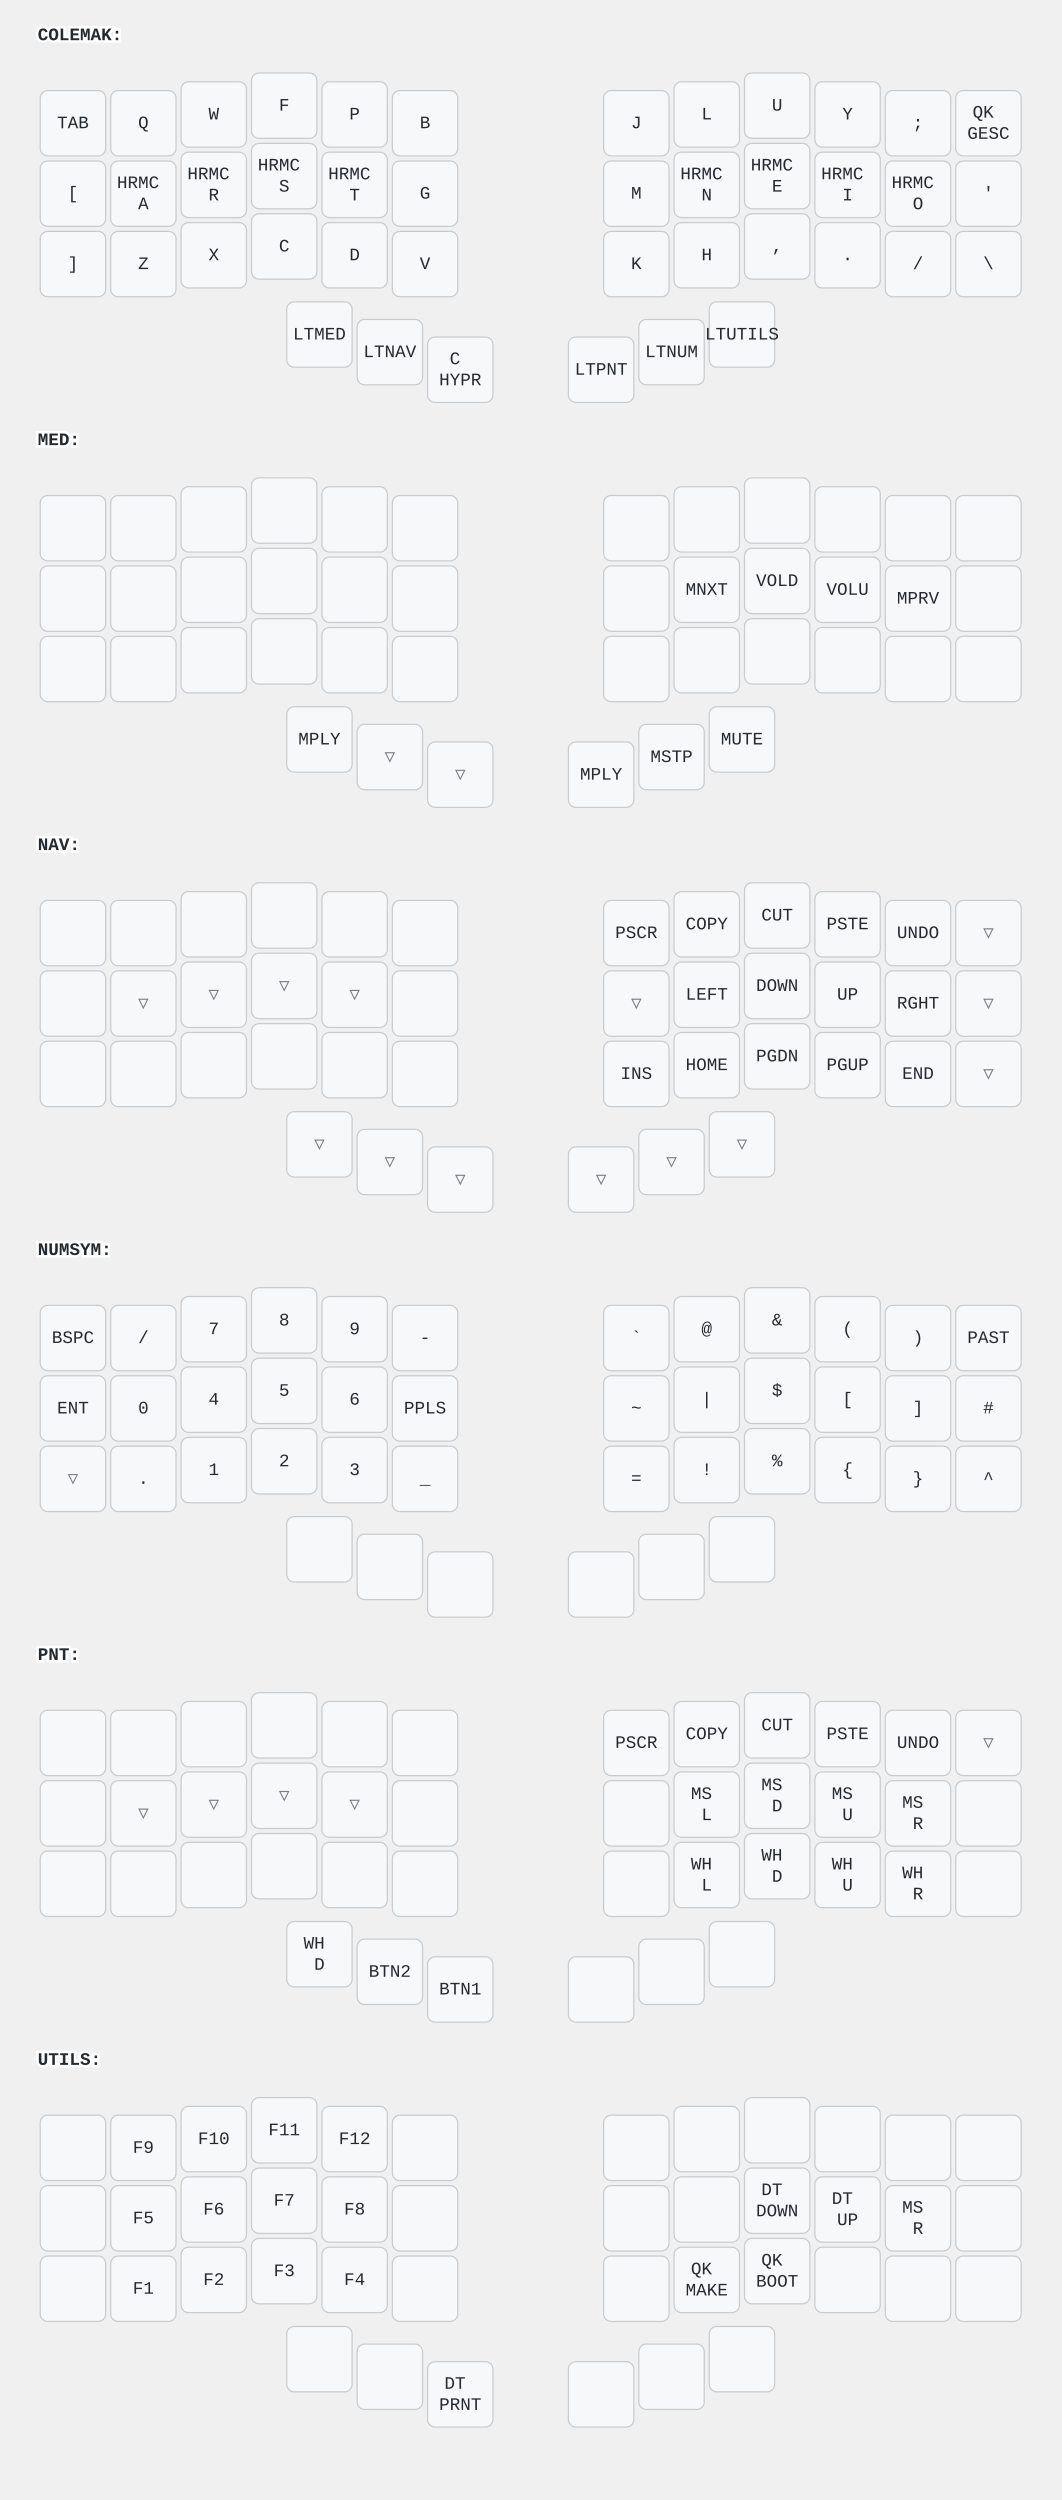
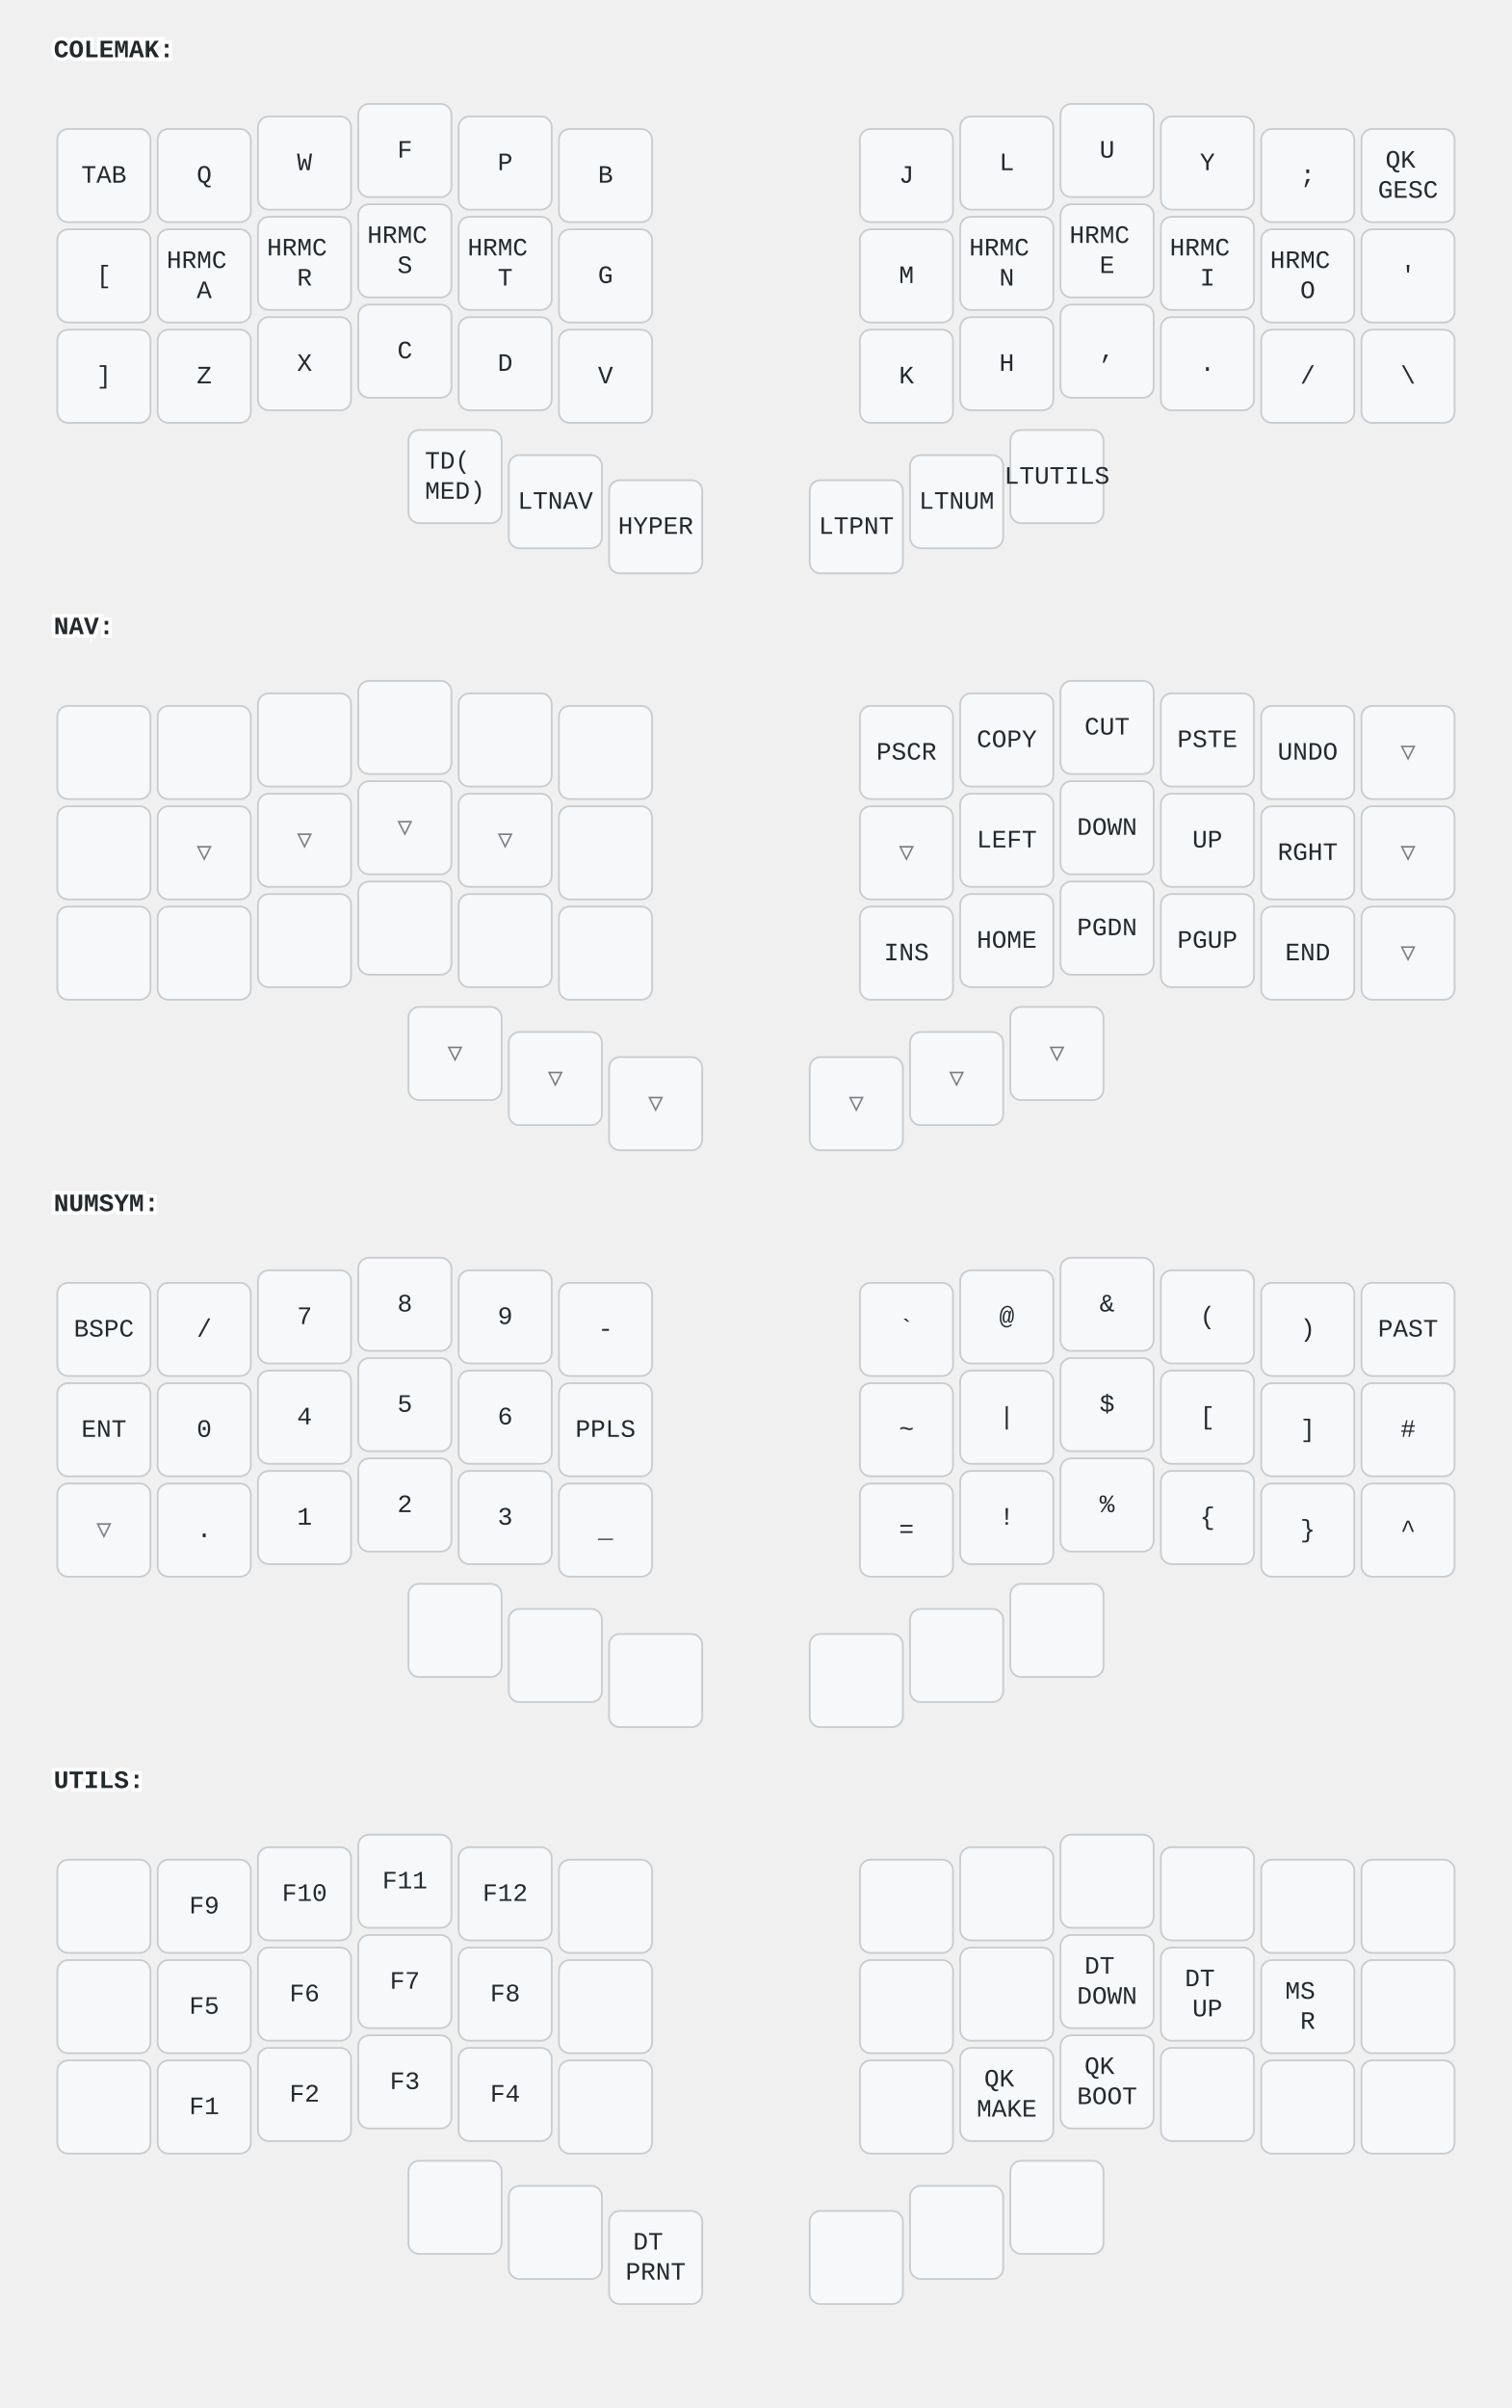
- <svg xmlns="http://www.w3.org/2000/svg" width="844" height="1988" viewBox="0 0 844 1988" class="keymap">
+ <svg xmlns="http://www.w3.org/2000/svg" width="844" height="1344" viewBox="0 0 844 1344" class="keymap">
  <style>/* inherit to force styles through use tags */
svg path {
    fill: inherit;
}

/* font and background color specifications */
svg.keymap {
    font-family: SFMono-Regular,Consolas,Liberation Mono,Menlo,monospace;
    font-size: 14px;
    font-kerning: normal;
    text-rendering: optimizeLegibility;
    fill: #24292e;
}

/* default key styling */
rect.key {
    fill: #f6f8fa;
}

rect.key, rect.combo {
    stroke: #c9cccf;
    stroke-width: 1;
}

/* default key side styling, only used is draw_key_sides is set */
rect.side {
    filter: brightness(90%);
}

/* color accent for combo boxes */
rect.combo, rect.combo-separate {
    fill: #cdf;
}

/* color accent for held keys */
rect.held, rect.combo.held {
    fill: #fdd;
}

/* color accent for ghost (optional) keys */
rect.ghost, rect.combo.ghost {
    stroke-dasharray: 4, 4;
    stroke-width: 2;
}

text {
    text-anchor: middle;
    dominant-baseline: middle;
}

/* styling for layer labels */
text.label {
    font-weight: bold;
    text-anchor: start;
    stroke: white;
    stroke-width: 4;
    paint-order: stroke;
}

/* styling for optional footer */
text.footer {
    text-anchor: end;
    dominant-baseline: auto;
    stroke: white;
    stroke-width: 4;
    paint-order: stroke;
}

/* styling for combo tap, and key hold/shifted label text */
text.combo, text.hold, text.shifted {
    font-size: 11px;
}

text.hold {
    text-anchor: middle;
    dominant-baseline: auto;
}

text.shifted {
    text-anchor: middle;
    dominant-baseline: hanging;
}

text.layer-activator {
    text-decoration: underline;
}

/* styling for hold/shifted label text in combo box */
text.combo.hold, text.combo.shifted {
    font-size: 8px;
}

/* lighter symbol for transparent keys */
text.trans {
    fill: #7b7e81;
}

/* styling for combo dendrons */
path.combo {
    stroke-width: 1;
    stroke: gray;
    fill: none;
}

/* Start Tabler Icons Cleanup */
/* cannot use height/width with glyphs */
.icon-tabler &gt; path {
    fill: inherit;
    stroke: inherit;
    stroke-width: 2;
}
/* hide tabler's default box */
.icon-tabler &gt; path[stroke="none"][fill="none"] {
    visibility: hidden;
}
/* End Tabler Icons Cleanup */
</style>
  <g transform="translate(30, 0)" class="layer-COLEMAK">
    <text x="0" y="28" class="label" id="COLEMAK">COLEMAK:</text>
    <g transform="translate(0, 56)">
      <g transform="translate(28, 42)" class="key keypos-0">
        <rect rx="6" ry="6" x="-26" y="-26" width="52" height="52" class="key" />
        <text x="0" y="0" class="key tap">TAB</text>
      </g>
      <g transform="translate(84, 42)" class="key keypos-1">
        <rect rx="6" ry="6" x="-26" y="-26" width="52" height="52" class="key" />
        <text x="0" y="0" class="key tap">Q</text>
      </g>
      <g transform="translate(140, 35)" class="key keypos-2">
        <rect rx="6" ry="6" x="-26" y="-26" width="52" height="52" class="key" />
        <text x="0" y="0" class="key tap">W</text>
      </g>
      <g transform="translate(196, 28)" class="key keypos-3">
        <rect rx="6" ry="6" x="-26" y="-26" width="52" height="52" class="key" />
        <text x="0" y="0" class="key tap">F</text>
      </g>
      <g transform="translate(252, 35)" class="key keypos-4">
        <rect rx="6" ry="6" x="-26" y="-26" width="52" height="52" class="key" />
        <text x="0" y="0" class="key tap">P</text>
      </g>
      <g transform="translate(308, 42)" class="key keypos-5">
        <rect rx="6" ry="6" x="-26" y="-26" width="52" height="52" class="key" />
        <text x="0" y="0" class="key tap">B</text>
      </g>
      <g transform="translate(476, 42)" class="key keypos-6">
        <rect rx="6" ry="6" x="-26" y="-26" width="52" height="52" class="key" />
        <text x="0" y="0" class="key tap">J</text>
      </g>
      <g transform="translate(532, 35)" class="key keypos-7">
        <rect rx="6" ry="6" x="-26" y="-26" width="52" height="52" class="key" />
        <text x="0" y="0" class="key tap">L</text>
      </g>
      <g transform="translate(588, 28)" class="key keypos-8">
        <rect rx="6" ry="6" x="-26" y="-26" width="52" height="52" class="key" />
        <text x="0" y="0" class="key tap">U</text>
      </g>
      <g transform="translate(644, 35)" class="key keypos-9">
        <rect rx="6" ry="6" x="-26" y="-26" width="52" height="52" class="key" />
        <text x="0" y="0" class="key tap">Y</text>
      </g>
      <g transform="translate(700, 42)" class="key keypos-10">
        <rect rx="6" ry="6" x="-26" y="-26" width="52" height="52" class="key" />
        <text x="0" y="0" class="key tap">;</text>
      </g>
      <g transform="translate(756, 42)" class="key keypos-11">
        <rect rx="6" ry="6" x="-26" y="-26" width="52" height="52" class="key" />
        <text x="0" y="0" class="key tap">
          <tspan x="0" dy="-0.6em">QK</tspan>
          <tspan x="0" dy="1.2em">GESC</tspan>
        </text>
      </g>
      <g transform="translate(28, 98)" class="key keypos-12">
        <rect rx="6" ry="6" x="-26" y="-26" width="52" height="52" class="key" />
        <text x="0" y="0" class="key tap">[</text>
      </g>
      <g transform="translate(84, 98)" class="key keypos-13">
        <rect rx="6" ry="6" x="-26" y="-26" width="52" height="52" class="key" />
        <text x="0" y="0" class="key tap">
          <tspan x="0" dy="-0.6em">HRMC</tspan>
          <tspan x="0" dy="1.2em">A</tspan>
        </text>
      </g>
      <g transform="translate(140, 91)" class="key keypos-14">
        <rect rx="6" ry="6" x="-26" y="-26" width="52" height="52" class="key" />
        <text x="0" y="0" class="key tap">
          <tspan x="0" dy="-0.6em">HRMC</tspan>
          <tspan x="0" dy="1.2em">R</tspan>
        </text>
      </g>
      <g transform="translate(196, 84)" class="key keypos-15">
        <rect rx="6" ry="6" x="-26" y="-26" width="52" height="52" class="key" />
        <text x="0" y="0" class="key tap">
          <tspan x="0" dy="-0.6em">HRMC</tspan>
          <tspan x="0" dy="1.2em">S</tspan>
        </text>
      </g>
      <g transform="translate(252, 91)" class="key keypos-16">
        <rect rx="6" ry="6" x="-26" y="-26" width="52" height="52" class="key" />
        <text x="0" y="0" class="key tap">
          <tspan x="0" dy="-0.6em">HRMC</tspan>
          <tspan x="0" dy="1.2em">T</tspan>
        </text>
      </g>
      <g transform="translate(308, 98)" class="key keypos-17">
        <rect rx="6" ry="6" x="-26" y="-26" width="52" height="52" class="key" />
        <text x="0" y="0" class="key tap">G</text>
      </g>
      <g transform="translate(476, 98)" class="key keypos-18">
        <rect rx="6" ry="6" x="-26" y="-26" width="52" height="52" class="key" />
        <text x="0" y="0" class="key tap">M</text>
      </g>
      <g transform="translate(532, 91)" class="key keypos-19">
        <rect rx="6" ry="6" x="-26" y="-26" width="52" height="52" class="key" />
        <text x="0" y="0" class="key tap">
          <tspan x="0" dy="-0.6em">HRMC</tspan>
          <tspan x="0" dy="1.2em">N</tspan>
        </text>
      </g>
      <g transform="translate(588, 84)" class="key keypos-20">
        <rect rx="6" ry="6" x="-26" y="-26" width="52" height="52" class="key" />
        <text x="0" y="0" class="key tap">
          <tspan x="0" dy="-0.6em">HRMC</tspan>
          <tspan x="0" dy="1.2em">E</tspan>
        </text>
      </g>
      <g transform="translate(644, 91)" class="key keypos-21">
        <rect rx="6" ry="6" x="-26" y="-26" width="52" height="52" class="key" />
        <text x="0" y="0" class="key tap">
          <tspan x="0" dy="-0.6em">HRMC</tspan>
          <tspan x="0" dy="1.2em">I</tspan>
        </text>
      </g>
      <g transform="translate(700, 98)" class="key keypos-22">
        <rect rx="6" ry="6" x="-26" y="-26" width="52" height="52" class="key" />
        <text x="0" y="0" class="key tap">
          <tspan x="0" dy="-0.6em">HRMC</tspan>
          <tspan x="0" dy="1.2em">O</tspan>
        </text>
      </g>
      <g transform="translate(756, 98)" class="key keypos-23">
        <rect rx="6" ry="6" x="-26" y="-26" width="52" height="52" class="key" />
        <text x="0" y="0" class="key tap">'</text>
      </g>
      <g transform="translate(28, 154)" class="key keypos-24">
        <rect rx="6" ry="6" x="-26" y="-26" width="52" height="52" class="key" />
        <text x="0" y="0" class="key tap">]</text>
      </g>
      <g transform="translate(84, 154)" class="key keypos-25">
        <rect rx="6" ry="6" x="-26" y="-26" width="52" height="52" class="key" />
        <text x="0" y="0" class="key tap">Z</text>
      </g>
      <g transform="translate(140, 147)" class="key keypos-26">
        <rect rx="6" ry="6" x="-26" y="-26" width="52" height="52" class="key" />
        <text x="0" y="0" class="key tap">X</text>
      </g>
      <g transform="translate(196, 140)" class="key keypos-27">
        <rect rx="6" ry="6" x="-26" y="-26" width="52" height="52" class="key" />
        <text x="0" y="0" class="key tap">C</text>
      </g>
      <g transform="translate(252, 147)" class="key keypos-28">
        <rect rx="6" ry="6" x="-26" y="-26" width="52" height="52" class="key" />
        <text x="0" y="0" class="key tap">D</text>
      </g>
      <g transform="translate(308, 154)" class="key keypos-29">
        <rect rx="6" ry="6" x="-26" y="-26" width="52" height="52" class="key" />
        <text x="0" y="0" class="key tap">V</text>
      </g>
      <g transform="translate(476, 154)" class="key keypos-30">
        <rect rx="6" ry="6" x="-26" y="-26" width="52" height="52" class="key" />
        <text x="0" y="0" class="key tap">K</text>
      </g>
      <g transform="translate(532, 147)" class="key keypos-31">
        <rect rx="6" ry="6" x="-26" y="-26" width="52" height="52" class="key" />
        <text x="0" y="0" class="key tap">H</text>
      </g>
      <g transform="translate(588, 140)" class="key keypos-32">
        <rect rx="6" ry="6" x="-26" y="-26" width="52" height="52" class="key" />
        <text x="0" y="0" class="key tap">,</text>
      </g>
      <g transform="translate(644, 147)" class="key keypos-33">
        <rect rx="6" ry="6" x="-26" y="-26" width="52" height="52" class="key" />
        <text x="0" y="0" class="key tap">.</text>
      </g>
      <g transform="translate(700, 154)" class="key keypos-34">
        <rect rx="6" ry="6" x="-26" y="-26" width="52" height="52" class="key" />
        <text x="0" y="0" class="key tap">/</text>
      </g>
      <g transform="translate(756, 154)" class="key keypos-35">
        <rect rx="6" ry="6" x="-26" y="-26" width="52" height="52" class="key" />
        <text x="0" y="0" class="key tap">\</text>
      </g>
      <g transform="translate(224, 210)" class="key keypos-36">
        <rect rx="6" ry="6" x="-26" y="-26" width="52" height="52" class="key" />
-         <text x="0" y="0" class="key tap">LTMED</text>
+         <text x="0" y="0" class="key tap">
+           <tspan x="0" dy="-0.6em">TD(</tspan>
+           <tspan x="0" dy="1.2em">MED)</tspan>
+         </text>
      </g>
      <g transform="translate(280, 224)" class="key keypos-37">
        <rect rx="6" ry="6" x="-26" y="-26" width="52" height="52" class="key" />
        <text x="0" y="0" class="key tap">LTNAV</text>
      </g>
      <g transform="translate(336, 238)" class="key keypos-38">
        <rect rx="6" ry="6" x="-26" y="-26" width="52" height="52" class="key" />
-         <text x="0" y="0" class="key tap">
-           <tspan x="0" dy="-0.6em">C</tspan>
-           <tspan x="0" dy="1.2em">HYPR</tspan>
-         </text>
+         <text x="0" y="0" class="key tap">HYPER</text>
      </g>
      <g transform="translate(448, 238)" class="key keypos-39">
        <rect rx="6" ry="6" x="-26" y="-26" width="52" height="52" class="key" />
        <text x="0" y="0" class="key tap">LTPNT</text>
      </g>
      <g transform="translate(504, 224)" class="key keypos-40">
        <rect rx="6" ry="6" x="-26" y="-26" width="52" height="52" class="key" />
        <text x="0" y="0" class="key tap">LTNUM</text>
      </g>
      <g transform="translate(560, 210)" class="key keypos-41">
        <rect rx="6" ry="6" x="-26" y="-26" width="52" height="52" class="key" />
        <text x="0" y="0" class="key tap">LTUTILS</text>
      </g>
    </g>
  </g>
-   <g transform="translate(30, 322)" class="layer-MED">
-     <text x="0" y="28" class="label" id="MED">MED:</text>
-     <g transform="translate(0, 56)">
-       <g transform="translate(28, 42)" class="key keypos-0">
-         <rect rx="6" ry="6" x="-26" y="-26" width="52" height="52" class="key" />
-       </g>
-       <g transform="translate(84, 42)" class="key keypos-1">
-         <rect rx="6" ry="6" x="-26" y="-26" width="52" height="52" class="key" />
-       </g>
-       <g transform="translate(140, 35)" class="key keypos-2">
-         <rect rx="6" ry="6" x="-26" y="-26" width="52" height="52" class="key" />
-       </g>
-       <g transform="translate(196, 28)" class="key keypos-3">
-         <rect rx="6" ry="6" x="-26" y="-26" width="52" height="52" class="key" />
-       </g>
-       <g transform="translate(252, 35)" class="key keypos-4">
-         <rect rx="6" ry="6" x="-26" y="-26" width="52" height="52" class="key" />
-       </g>
-       <g transform="translate(308, 42)" class="key keypos-5">
-         <rect rx="6" ry="6" x="-26" y="-26" width="52" height="52" class="key" />
-       </g>
-       <g transform="translate(476, 42)" class="key keypos-6">
-         <rect rx="6" ry="6" x="-26" y="-26" width="52" height="52" class="key" />
-       </g>
-       <g transform="translate(532, 35)" class="key keypos-7">
-         <rect rx="6" ry="6" x="-26" y="-26" width="52" height="52" class="key" />
-       </g>
-       <g transform="translate(588, 28)" class="key keypos-8">
-         <rect rx="6" ry="6" x="-26" y="-26" width="52" height="52" class="key" />
-       </g>
-       <g transform="translate(644, 35)" class="key keypos-9">
-         <rect rx="6" ry="6" x="-26" y="-26" width="52" height="52" class="key" />
-       </g>
-       <g transform="translate(700, 42)" class="key keypos-10">
-         <rect rx="6" ry="6" x="-26" y="-26" width="52" height="52" class="key" />
-       </g>
-       <g transform="translate(756, 42)" class="key keypos-11">
-         <rect rx="6" ry="6" x="-26" y="-26" width="52" height="52" class="key" />
-       </g>
-       <g transform="translate(28, 98)" class="key keypos-12">
-         <rect rx="6" ry="6" x="-26" y="-26" width="52" height="52" class="key" />
-       </g>
-       <g transform="translate(84, 98)" class="key keypos-13">
-         <rect rx="6" ry="6" x="-26" y="-26" width="52" height="52" class="key" />
-       </g>
-       <g transform="translate(140, 91)" class="key keypos-14">
-         <rect rx="6" ry="6" x="-26" y="-26" width="52" height="52" class="key" />
-       </g>
-       <g transform="translate(196, 84)" class="key keypos-15">
-         <rect rx="6" ry="6" x="-26" y="-26" width="52" height="52" class="key" />
-       </g>
-       <g transform="translate(252, 91)" class="key keypos-16">
-         <rect rx="6" ry="6" x="-26" y="-26" width="52" height="52" class="key" />
-       </g>
-       <g transform="translate(308, 98)" class="key keypos-17">
-         <rect rx="6" ry="6" x="-26" y="-26" width="52" height="52" class="key" />
-       </g>
-       <g transform="translate(476, 98)" class="key keypos-18">
-         <rect rx="6" ry="6" x="-26" y="-26" width="52" height="52" class="key" />
-       </g>
-       <g transform="translate(532, 91)" class="key keypos-19">
-         <rect rx="6" ry="6" x="-26" y="-26" width="52" height="52" class="key" />
-         <text x="0" y="0" class="key tap">MNXT</text>
-       </g>
-       <g transform="translate(588, 84)" class="key keypos-20">
-         <rect rx="6" ry="6" x="-26" y="-26" width="52" height="52" class="key" />
-         <text x="0" y="0" class="key tap">VOLD</text>
-       </g>
-       <g transform="translate(644, 91)" class="key keypos-21">
-         <rect rx="6" ry="6" x="-26" y="-26" width="52" height="52" class="key" />
-         <text x="0" y="0" class="key tap">VOLU</text>
-       </g>
-       <g transform="translate(700, 98)" class="key keypos-22">
-         <rect rx="6" ry="6" x="-26" y="-26" width="52" height="52" class="key" />
-         <text x="0" y="0" class="key tap">MPRV</text>
-       </g>
-       <g transform="translate(756, 98)" class="key keypos-23">
-         <rect rx="6" ry="6" x="-26" y="-26" width="52" height="52" class="key" />
-       </g>
-       <g transform="translate(28, 154)" class="key keypos-24">
-         <rect rx="6" ry="6" x="-26" y="-26" width="52" height="52" class="key" />
-       </g>
-       <g transform="translate(84, 154)" class="key keypos-25">
-         <rect rx="6" ry="6" x="-26" y="-26" width="52" height="52" class="key" />
-       </g>
-       <g transform="translate(140, 147)" class="key keypos-26">
-         <rect rx="6" ry="6" x="-26" y="-26" width="52" height="52" class="key" />
-       </g>
-       <g transform="translate(196, 140)" class="key keypos-27">
-         <rect rx="6" ry="6" x="-26" y="-26" width="52" height="52" class="key" />
-       </g>
-       <g transform="translate(252, 147)" class="key keypos-28">
-         <rect rx="6" ry="6" x="-26" y="-26" width="52" height="52" class="key" />
-       </g>
-       <g transform="translate(308, 154)" class="key keypos-29">
-         <rect rx="6" ry="6" x="-26" y="-26" width="52" height="52" class="key" />
-       </g>
-       <g transform="translate(476, 154)" class="key keypos-30">
-         <rect rx="6" ry="6" x="-26" y="-26" width="52" height="52" class="key" />
-       </g>
-       <g transform="translate(532, 147)" class="key keypos-31">
-         <rect rx="6" ry="6" x="-26" y="-26" width="52" height="52" class="key" />
-       </g>
-       <g transform="translate(588, 140)" class="key keypos-32">
-         <rect rx="6" ry="6" x="-26" y="-26" width="52" height="52" class="key" />
-       </g>
-       <g transform="translate(644, 147)" class="key keypos-33">
-         <rect rx="6" ry="6" x="-26" y="-26" width="52" height="52" class="key" />
-       </g>
-       <g transform="translate(700, 154)" class="key keypos-34">
-         <rect rx="6" ry="6" x="-26" y="-26" width="52" height="52" class="key" />
-       </g>
-       <g transform="translate(756, 154)" class="key keypos-35">
-         <rect rx="6" ry="6" x="-26" y="-26" width="52" height="52" class="key" />
-       </g>
-       <g transform="translate(224, 210)" class="key keypos-36">
-         <rect rx="6" ry="6" x="-26" y="-26" width="52" height="52" class="key" />
-         <text x="0" y="0" class="key tap">MPLY</text>
-       </g>
-       <g transform="translate(280, 224)" class="key trans keypos-37">
-         <rect rx="6" ry="6" x="-26" y="-26" width="52" height="52" class="key trans" />
-         <text x="0" y="0" class="key trans tap">▽</text>
-       </g>
-       <g transform="translate(336, 238)" class="key trans keypos-38">
-         <rect rx="6" ry="6" x="-26" y="-26" width="52" height="52" class="key trans" />
-         <text x="0" y="0" class="key trans tap">▽</text>
-       </g>
-       <g transform="translate(448, 238)" class="key keypos-39">
-         <rect rx="6" ry="6" x="-26" y="-26" width="52" height="52" class="key" />
-         <text x="0" y="0" class="key tap">MPLY</text>
-       </g>
-       <g transform="translate(504, 224)" class="key keypos-40">
-         <rect rx="6" ry="6" x="-26" y="-26" width="52" height="52" class="key" />
-         <text x="0" y="0" class="key tap">MSTP</text>
-       </g>
-       <g transform="translate(560, 210)" class="key keypos-41">
-         <rect rx="6" ry="6" x="-26" y="-26" width="52" height="52" class="key" />
-         <text x="0" y="0" class="key tap">MUTE</text>
-       </g>
-     </g>
-   </g>
-   <g transform="translate(30, 644)" class="layer-NAV">
+   <g transform="translate(30, 322)" class="layer-NAV">
    <text x="0" y="28" class="label" id="NAV">NAV:</text>
    <g transform="translate(0, 56)">
      <g transform="translate(28, 42)" class="key keypos-0">
        <rect rx="6" ry="6" x="-26" y="-26" width="52" height="52" class="key" />
      </g>
      <g transform="translate(84, 42)" class="key keypos-1">
        <rect rx="6" ry="6" x="-26" y="-26" width="52" height="52" class="key" />
      </g>
      <g transform="translate(140, 35)" class="key keypos-2">
        <rect rx="6" ry="6" x="-26" y="-26" width="52" height="52" class="key" />
      </g>
      <g transform="translate(196, 28)" class="key keypos-3">
        <rect rx="6" ry="6" x="-26" y="-26" width="52" height="52" class="key" />
      </g>
      <g transform="translate(252, 35)" class="key keypos-4">
        <rect rx="6" ry="6" x="-26" y="-26" width="52" height="52" class="key" />
      </g>
      <g transform="translate(308, 42)" class="key keypos-5">
        <rect rx="6" ry="6" x="-26" y="-26" width="52" height="52" class="key" />
      </g>
      <g transform="translate(476, 42)" class="key keypos-6">
        <rect rx="6" ry="6" x="-26" y="-26" width="52" height="52" class="key" />
        <text x="0" y="0" class="key tap">PSCR</text>
      </g>
      <g transform="translate(532, 35)" class="key keypos-7">
        <rect rx="6" ry="6" x="-26" y="-26" width="52" height="52" class="key" />
        <text x="0" y="0" class="key tap">COPY</text>
      </g>
      <g transform="translate(588, 28)" class="key keypos-8">
        <rect rx="6" ry="6" x="-26" y="-26" width="52" height="52" class="key" />
        <text x="0" y="0" class="key tap">CUT</text>
      </g>
      <g transform="translate(644, 35)" class="key keypos-9">
        <rect rx="6" ry="6" x="-26" y="-26" width="52" height="52" class="key" />
        <text x="0" y="0" class="key tap">PSTE</text>
      </g>
      <g transform="translate(700, 42)" class="key keypos-10">
        <rect rx="6" ry="6" x="-26" y="-26" width="52" height="52" class="key" />
        <text x="0" y="0" class="key tap">UNDO</text>
      </g>
      <g transform="translate(756, 42)" class="key trans keypos-11">
        <rect rx="6" ry="6" x="-26" y="-26" width="52" height="52" class="key trans" />
        <text x="0" y="0" class="key trans tap">▽</text>
      </g>
      <g transform="translate(28, 98)" class="key keypos-12">
        <rect rx="6" ry="6" x="-26" y="-26" width="52" height="52" class="key" />
      </g>
      <g transform="translate(84, 98)" class="key trans keypos-13">
        <rect rx="6" ry="6" x="-26" y="-26" width="52" height="52" class="key trans" />
        <text x="0" y="0" class="key trans tap">▽</text>
      </g>
      <g transform="translate(140, 91)" class="key trans keypos-14">
        <rect rx="6" ry="6" x="-26" y="-26" width="52" height="52" class="key trans" />
        <text x="0" y="0" class="key trans tap">▽</text>
      </g>
      <g transform="translate(196, 84)" class="key trans keypos-15">
        <rect rx="6" ry="6" x="-26" y="-26" width="52" height="52" class="key trans" />
        <text x="0" y="0" class="key trans tap">▽</text>
      </g>
      <g transform="translate(252, 91)" class="key trans keypos-16">
        <rect rx="6" ry="6" x="-26" y="-26" width="52" height="52" class="key trans" />
        <text x="0" y="0" class="key trans tap">▽</text>
      </g>
      <g transform="translate(308, 98)" class="key keypos-17">
        <rect rx="6" ry="6" x="-26" y="-26" width="52" height="52" class="key" />
      </g>
      <g transform="translate(476, 98)" class="key trans keypos-18">
        <rect rx="6" ry="6" x="-26" y="-26" width="52" height="52" class="key trans" />
        <text x="0" y="0" class="key trans tap">▽</text>
      </g>
      <g transform="translate(532, 91)" class="key keypos-19">
        <rect rx="6" ry="6" x="-26" y="-26" width="52" height="52" class="key" />
        <text x="0" y="0" class="key tap">LEFT</text>
      </g>
      <g transform="translate(588, 84)" class="key keypos-20">
        <rect rx="6" ry="6" x="-26" y="-26" width="52" height="52" class="key" />
        <text x="0" y="0" class="key tap">DOWN</text>
      </g>
      <g transform="translate(644, 91)" class="key keypos-21">
        <rect rx="6" ry="6" x="-26" y="-26" width="52" height="52" class="key" />
        <text x="0" y="0" class="key tap">UP</text>
      </g>
      <g transform="translate(700, 98)" class="key keypos-22">
        <rect rx="6" ry="6" x="-26" y="-26" width="52" height="52" class="key" />
        <text x="0" y="0" class="key tap">RGHT</text>
      </g>
      <g transform="translate(756, 98)" class="key trans keypos-23">
        <rect rx="6" ry="6" x="-26" y="-26" width="52" height="52" class="key trans" />
        <text x="0" y="0" class="key trans tap">▽</text>
      </g>
      <g transform="translate(28, 154)" class="key keypos-24">
        <rect rx="6" ry="6" x="-26" y="-26" width="52" height="52" class="key" />
      </g>
      <g transform="translate(84, 154)" class="key keypos-25">
        <rect rx="6" ry="6" x="-26" y="-26" width="52" height="52" class="key" />
      </g>
      <g transform="translate(140, 147)" class="key keypos-26">
        <rect rx="6" ry="6" x="-26" y="-26" width="52" height="52" class="key" />
      </g>
      <g transform="translate(196, 140)" class="key keypos-27">
        <rect rx="6" ry="6" x="-26" y="-26" width="52" height="52" class="key" />
      </g>
      <g transform="translate(252, 147)" class="key keypos-28">
        <rect rx="6" ry="6" x="-26" y="-26" width="52" height="52" class="key" />
      </g>
      <g transform="translate(308, 154)" class="key keypos-29">
        <rect rx="6" ry="6" x="-26" y="-26" width="52" height="52" class="key" />
      </g>
      <g transform="translate(476, 154)" class="key keypos-30">
        <rect rx="6" ry="6" x="-26" y="-26" width="52" height="52" class="key" />
        <text x="0" y="0" class="key tap">INS</text>
      </g>
      <g transform="translate(532, 147)" class="key keypos-31">
        <rect rx="6" ry="6" x="-26" y="-26" width="52" height="52" class="key" />
        <text x="0" y="0" class="key tap">HOME</text>
      </g>
      <g transform="translate(588, 140)" class="key keypos-32">
        <rect rx="6" ry="6" x="-26" y="-26" width="52" height="52" class="key" />
        <text x="0" y="0" class="key tap">PGDN</text>
      </g>
      <g transform="translate(644, 147)" class="key keypos-33">
        <rect rx="6" ry="6" x="-26" y="-26" width="52" height="52" class="key" />
        <text x="0" y="0" class="key tap">PGUP</text>
      </g>
      <g transform="translate(700, 154)" class="key keypos-34">
        <rect rx="6" ry="6" x="-26" y="-26" width="52" height="52" class="key" />
        <text x="0" y="0" class="key tap">END</text>
      </g>
      <g transform="translate(756, 154)" class="key trans keypos-35">
        <rect rx="6" ry="6" x="-26" y="-26" width="52" height="52" class="key trans" />
        <text x="0" y="0" class="key trans tap">▽</text>
      </g>
      <g transform="translate(224, 210)" class="key trans keypos-36">
        <rect rx="6" ry="6" x="-26" y="-26" width="52" height="52" class="key trans" />
        <text x="0" y="0" class="key trans tap">▽</text>
      </g>
      <g transform="translate(280, 224)" class="key trans keypos-37">
        <rect rx="6" ry="6" x="-26" y="-26" width="52" height="52" class="key trans" />
        <text x="0" y="0" class="key trans tap">▽</text>
      </g>
      <g transform="translate(336, 238)" class="key trans keypos-38">
        <rect rx="6" ry="6" x="-26" y="-26" width="52" height="52" class="key trans" />
        <text x="0" y="0" class="key trans tap">▽</text>
      </g>
      <g transform="translate(448, 238)" class="key trans keypos-39">
        <rect rx="6" ry="6" x="-26" y="-26" width="52" height="52" class="key trans" />
        <text x="0" y="0" class="key trans tap">▽</text>
      </g>
      <g transform="translate(504, 224)" class="key trans keypos-40">
        <rect rx="6" ry="6" x="-26" y="-26" width="52" height="52" class="key trans" />
        <text x="0" y="0" class="key trans tap">▽</text>
      </g>
      <g transform="translate(560, 210)" class="key trans keypos-41">
        <rect rx="6" ry="6" x="-26" y="-26" width="52" height="52" class="key trans" />
        <text x="0" y="0" class="key trans tap">▽</text>
      </g>
    </g>
  </g>
-   <g transform="translate(30, 966)" class="layer-NUMSYM">
+   <g transform="translate(30, 644)" class="layer-NUMSYM">
    <text x="0" y="28" class="label" id="NUMSYM">NUMSYM:</text>
    <g transform="translate(0, 56)">
      <g transform="translate(28, 42)" class="key keypos-0">
        <rect rx="6" ry="6" x="-26" y="-26" width="52" height="52" class="key" />
        <text x="0" y="0" class="key tap">BSPC</text>
      </g>
      <g transform="translate(84, 42)" class="key keypos-1">
        <rect rx="6" ry="6" x="-26" y="-26" width="52" height="52" class="key" />
        <text x="0" y="0" class="key tap">/</text>
      </g>
      <g transform="translate(140, 35)" class="key keypos-2">
        <rect rx="6" ry="6" x="-26" y="-26" width="52" height="52" class="key" />
        <text x="0" y="0" class="key tap">7</text>
      </g>
      <g transform="translate(196, 28)" class="key keypos-3">
        <rect rx="6" ry="6" x="-26" y="-26" width="52" height="52" class="key" />
        <text x="0" y="0" class="key tap">8</text>
      </g>
      <g transform="translate(252, 35)" class="key keypos-4">
        <rect rx="6" ry="6" x="-26" y="-26" width="52" height="52" class="key" />
        <text x="0" y="0" class="key tap">9</text>
      </g>
      <g transform="translate(308, 42)" class="key keypos-5">
        <rect rx="6" ry="6" x="-26" y="-26" width="52" height="52" class="key" />
        <text x="0" y="0" class="key tap">-</text>
      </g>
      <g transform="translate(476, 42)" class="key keypos-6">
        <rect rx="6" ry="6" x="-26" y="-26" width="52" height="52" class="key" />
        <text x="0" y="0" class="key tap">`</text>
      </g>
      <g transform="translate(532, 35)" class="key keypos-7">
        <rect rx="6" ry="6" x="-26" y="-26" width="52" height="52" class="key" />
        <text x="0" y="0" class="key tap">@</text>
      </g>
      <g transform="translate(588, 28)" class="key keypos-8">
        <rect rx="6" ry="6" x="-26" y="-26" width="52" height="52" class="key" />
        <text x="0" y="0" class="key tap">&amp;</text>
      </g>
      <g transform="translate(644, 35)" class="key keypos-9">
        <rect rx="6" ry="6" x="-26" y="-26" width="52" height="52" class="key" />
        <text x="0" y="0" class="key tap">(</text>
      </g>
      <g transform="translate(700, 42)" class="key keypos-10">
        <rect rx="6" ry="6" x="-26" y="-26" width="52" height="52" class="key" />
        <text x="0" y="0" class="key tap">)</text>
      </g>
      <g transform="translate(756, 42)" class="key keypos-11">
        <rect rx="6" ry="6" x="-26" y="-26" width="52" height="52" class="key" />
        <text x="0" y="0" class="key tap">PAST</text>
      </g>
      <g transform="translate(28, 98)" class="key keypos-12">
        <rect rx="6" ry="6" x="-26" y="-26" width="52" height="52" class="key" />
        <text x="0" y="0" class="key tap">ENT</text>
      </g>
      <g transform="translate(84, 98)" class="key keypos-13">
        <rect rx="6" ry="6" x="-26" y="-26" width="52" height="52" class="key" />
        <text x="0" y="0" class="key tap">0</text>
      </g>
      <g transform="translate(140, 91)" class="key keypos-14">
        <rect rx="6" ry="6" x="-26" y="-26" width="52" height="52" class="key" />
        <text x="0" y="0" class="key tap">4</text>
      </g>
      <g transform="translate(196, 84)" class="key keypos-15">
        <rect rx="6" ry="6" x="-26" y="-26" width="52" height="52" class="key" />
        <text x="0" y="0" class="key tap">5</text>
      </g>
      <g transform="translate(252, 91)" class="key keypos-16">
        <rect rx="6" ry="6" x="-26" y="-26" width="52" height="52" class="key" />
        <text x="0" y="0" class="key tap">6</text>
      </g>
      <g transform="translate(308, 98)" class="key keypos-17">
        <rect rx="6" ry="6" x="-26" y="-26" width="52" height="52" class="key" />
        <text x="0" y="0" class="key tap">PPLS</text>
      </g>
      <g transform="translate(476, 98)" class="key keypos-18">
        <rect rx="6" ry="6" x="-26" y="-26" width="52" height="52" class="key" />
        <text x="0" y="0" class="key tap">~</text>
      </g>
      <g transform="translate(532, 91)" class="key keypos-19">
        <rect rx="6" ry="6" x="-26" y="-26" width="52" height="52" class="key" />
        <text x="0" y="0" class="key tap">|</text>
      </g>
      <g transform="translate(588, 84)" class="key keypos-20">
        <rect rx="6" ry="6" x="-26" y="-26" width="52" height="52" class="key" />
        <text x="0" y="0" class="key tap">$</text>
      </g>
      <g transform="translate(644, 91)" class="key keypos-21">
        <rect rx="6" ry="6" x="-26" y="-26" width="52" height="52" class="key" />
        <text x="0" y="0" class="key tap">[</text>
      </g>
      <g transform="translate(700, 98)" class="key keypos-22">
        <rect rx="6" ry="6" x="-26" y="-26" width="52" height="52" class="key" />
        <text x="0" y="0" class="key tap">]</text>
      </g>
      <g transform="translate(756, 98)" class="key keypos-23">
        <rect rx="6" ry="6" x="-26" y="-26" width="52" height="52" class="key" />
        <text x="0" y="0" class="key tap">#</text>
      </g>
      <g transform="translate(28, 154)" class="key trans keypos-24">
        <rect rx="6" ry="6" x="-26" y="-26" width="52" height="52" class="key trans" />
        <text x="0" y="0" class="key trans tap">▽</text>
      </g>
      <g transform="translate(84, 154)" class="key keypos-25">
        <rect rx="6" ry="6" x="-26" y="-26" width="52" height="52" class="key" />
        <text x="0" y="0" class="key tap">.</text>
      </g>
      <g transform="translate(140, 147)" class="key keypos-26">
        <rect rx="6" ry="6" x="-26" y="-26" width="52" height="52" class="key" />
        <text x="0" y="0" class="key tap">1</text>
      </g>
      <g transform="translate(196, 140)" class="key keypos-27">
        <rect rx="6" ry="6" x="-26" y="-26" width="52" height="52" class="key" />
        <text x="0" y="0" class="key tap">2</text>
      </g>
      <g transform="translate(252, 147)" class="key keypos-28">
        <rect rx="6" ry="6" x="-26" y="-26" width="52" height="52" class="key" />
        <text x="0" y="0" class="key tap">3</text>
      </g>
      <g transform="translate(308, 154)" class="key keypos-29">
        <rect rx="6" ry="6" x="-26" y="-26" width="52" height="52" class="key" />
        <text x="0" y="0" class="key tap">_</text>
      </g>
      <g transform="translate(476, 154)" class="key keypos-30">
        <rect rx="6" ry="6" x="-26" y="-26" width="52" height="52" class="key" />
        <text x="0" y="0" class="key tap">=</text>
      </g>
      <g transform="translate(532, 147)" class="key keypos-31">
        <rect rx="6" ry="6" x="-26" y="-26" width="52" height="52" class="key" />
        <text x="0" y="0" class="key tap">!</text>
      </g>
      <g transform="translate(588, 140)" class="key keypos-32">
        <rect rx="6" ry="6" x="-26" y="-26" width="52" height="52" class="key" />
        <text x="0" y="0" class="key tap">%</text>
      </g>
      <g transform="translate(644, 147)" class="key keypos-33">
        <rect rx="6" ry="6" x="-26" y="-26" width="52" height="52" class="key" />
        <text x="0" y="0" class="key tap">{</text>
      </g>
      <g transform="translate(700, 154)" class="key keypos-34">
        <rect rx="6" ry="6" x="-26" y="-26" width="52" height="52" class="key" />
        <text x="0" y="0" class="key tap">}</text>
      </g>
      <g transform="translate(756, 154)" class="key keypos-35">
        <rect rx="6" ry="6" x="-26" y="-26" width="52" height="52" class="key" />
        <text x="0" y="0" class="key tap">^</text>
      </g>
      <g transform="translate(224, 210)" class="key keypos-36">
        <rect rx="6" ry="6" x="-26" y="-26" width="52" height="52" class="key" />
      </g>
      <g transform="translate(280, 224)" class="key keypos-37">
        <rect rx="6" ry="6" x="-26" y="-26" width="52" height="52" class="key" />
      </g>
      <g transform="translate(336, 238)" class="key keypos-38">
        <rect rx="6" ry="6" x="-26" y="-26" width="52" height="52" class="key" />
      </g>
      <g transform="translate(448, 238)" class="key keypos-39">
        <rect rx="6" ry="6" x="-26" y="-26" width="52" height="52" class="key" />
      </g>
      <g transform="translate(504, 224)" class="key keypos-40">
        <rect rx="6" ry="6" x="-26" y="-26" width="52" height="52" class="key" />
      </g>
      <g transform="translate(560, 210)" class="key keypos-41">
        <rect rx="6" ry="6" x="-26" y="-26" width="52" height="52" class="key" />
      </g>
    </g>
  </g>
-   <g transform="translate(30, 1288)" class="layer-PNT">
-     <text x="0" y="28" class="label" id="PNT">PNT:</text>
-     <g transform="translate(0, 56)">
-       <g transform="translate(28, 42)" class="key keypos-0">
-         <rect rx="6" ry="6" x="-26" y="-26" width="52" height="52" class="key" />
-       </g>
-       <g transform="translate(84, 42)" class="key keypos-1">
-         <rect rx="6" ry="6" x="-26" y="-26" width="52" height="52" class="key" />
-       </g>
-       <g transform="translate(140, 35)" class="key keypos-2">
-         <rect rx="6" ry="6" x="-26" y="-26" width="52" height="52" class="key" />
-       </g>
-       <g transform="translate(196, 28)" class="key keypos-3">
-         <rect rx="6" ry="6" x="-26" y="-26" width="52" height="52" class="key" />
-       </g>
-       <g transform="translate(252, 35)" class="key keypos-4">
-         <rect rx="6" ry="6" x="-26" y="-26" width="52" height="52" class="key" />
-       </g>
-       <g transform="translate(308, 42)" class="key keypos-5">
-         <rect rx="6" ry="6" x="-26" y="-26" width="52" height="52" class="key" />
-       </g>
-       <g transform="translate(476, 42)" class="key keypos-6">
-         <rect rx="6" ry="6" x="-26" y="-26" width="52" height="52" class="key" />
-         <text x="0" y="0" class="key tap">PSCR</text>
-       </g>
-       <g transform="translate(532, 35)" class="key keypos-7">
-         <rect rx="6" ry="6" x="-26" y="-26" width="52" height="52" class="key" />
-         <text x="0" y="0" class="key tap">COPY</text>
-       </g>
-       <g transform="translate(588, 28)" class="key keypos-8">
-         <rect rx="6" ry="6" x="-26" y="-26" width="52" height="52" class="key" />
-         <text x="0" y="0" class="key tap">CUT</text>
-       </g>
-       <g transform="translate(644, 35)" class="key keypos-9">
-         <rect rx="6" ry="6" x="-26" y="-26" width="52" height="52" class="key" />
-         <text x="0" y="0" class="key tap">PSTE</text>
-       </g>
-       <g transform="translate(700, 42)" class="key keypos-10">
-         <rect rx="6" ry="6" x="-26" y="-26" width="52" height="52" class="key" />
-         <text x="0" y="0" class="key tap">UNDO</text>
-       </g>
-       <g transform="translate(756, 42)" class="key trans keypos-11">
-         <rect rx="6" ry="6" x="-26" y="-26" width="52" height="52" class="key trans" />
-         <text x="0" y="0" class="key trans tap">▽</text>
-       </g>
-       <g transform="translate(28, 98)" class="key keypos-12">
-         <rect rx="6" ry="6" x="-26" y="-26" width="52" height="52" class="key" />
-       </g>
-       <g transform="translate(84, 98)" class="key trans keypos-13">
-         <rect rx="6" ry="6" x="-26" y="-26" width="52" height="52" class="key trans" />
-         <text x="0" y="0" class="key trans tap">▽</text>
-       </g>
-       <g transform="translate(140, 91)" class="key trans keypos-14">
-         <rect rx="6" ry="6" x="-26" y="-26" width="52" height="52" class="key trans" />
-         <text x="0" y="0" class="key trans tap">▽</text>
-       </g>
-       <g transform="translate(196, 84)" class="key trans keypos-15">
-         <rect rx="6" ry="6" x="-26" y="-26" width="52" height="52" class="key trans" />
-         <text x="0" y="0" class="key trans tap">▽</text>
-       </g>
-       <g transform="translate(252, 91)" class="key trans keypos-16">
-         <rect rx="6" ry="6" x="-26" y="-26" width="52" height="52" class="key trans" />
-         <text x="0" y="0" class="key trans tap">▽</text>
-       </g>
-       <g transform="translate(308, 98)" class="key keypos-17">
-         <rect rx="6" ry="6" x="-26" y="-26" width="52" height="52" class="key" />
-       </g>
-       <g transform="translate(476, 98)" class="key keypos-18">
-         <rect rx="6" ry="6" x="-26" y="-26" width="52" height="52" class="key" />
-       </g>
-       <g transform="translate(532, 91)" class="key keypos-19">
-         <rect rx="6" ry="6" x="-26" y="-26" width="52" height="52" class="key" />
-         <text x="0" y="0" class="key tap">
-           <tspan x="0" dy="-0.6em">MS</tspan>
-           <tspan x="0" dy="1.2em">L</tspan>
-         </text>
-       </g>
-       <g transform="translate(588, 84)" class="key keypos-20">
-         <rect rx="6" ry="6" x="-26" y="-26" width="52" height="52" class="key" />
-         <text x="0" y="0" class="key tap">
-           <tspan x="0" dy="-0.6em">MS</tspan>
-           <tspan x="0" dy="1.2em">D</tspan>
-         </text>
-       </g>
-       <g transform="translate(644, 91)" class="key keypos-21">
-         <rect rx="6" ry="6" x="-26" y="-26" width="52" height="52" class="key" />
-         <text x="0" y="0" class="key tap">
-           <tspan x="0" dy="-0.6em">MS</tspan>
-           <tspan x="0" dy="1.2em">U</tspan>
-         </text>
-       </g>
-       <g transform="translate(700, 98)" class="key keypos-22">
-         <rect rx="6" ry="6" x="-26" y="-26" width="52" height="52" class="key" />
-         <text x="0" y="0" class="key tap">
-           <tspan x="0" dy="-0.6em">MS</tspan>
-           <tspan x="0" dy="1.2em">R</tspan>
-         </text>
-       </g>
-       <g transform="translate(756, 98)" class="key keypos-23">
-         <rect rx="6" ry="6" x="-26" y="-26" width="52" height="52" class="key" />
-       </g>
-       <g transform="translate(28, 154)" class="key keypos-24">
-         <rect rx="6" ry="6" x="-26" y="-26" width="52" height="52" class="key" />
-       </g>
-       <g transform="translate(84, 154)" class="key keypos-25">
-         <rect rx="6" ry="6" x="-26" y="-26" width="52" height="52" class="key" />
-       </g>
-       <g transform="translate(140, 147)" class="key keypos-26">
-         <rect rx="6" ry="6" x="-26" y="-26" width="52" height="52" class="key" />
-       </g>
-       <g transform="translate(196, 140)" class="key keypos-27">
-         <rect rx="6" ry="6" x="-26" y="-26" width="52" height="52" class="key" />
-       </g>
-       <g transform="translate(252, 147)" class="key keypos-28">
-         <rect rx="6" ry="6" x="-26" y="-26" width="52" height="52" class="key" />
-       </g>
-       <g transform="translate(308, 154)" class="key keypos-29">
-         <rect rx="6" ry="6" x="-26" y="-26" width="52" height="52" class="key" />
-       </g>
-       <g transform="translate(476, 154)" class="key keypos-30">
-         <rect rx="6" ry="6" x="-26" y="-26" width="52" height="52" class="key" />
-       </g>
-       <g transform="translate(532, 147)" class="key keypos-31">
-         <rect rx="6" ry="6" x="-26" y="-26" width="52" height="52" class="key" />
-         <text x="0" y="0" class="key tap">
-           <tspan x="0" dy="-0.6em">WH</tspan>
-           <tspan x="0" dy="1.2em">L</tspan>
-         </text>
-       </g>
-       <g transform="translate(588, 140)" class="key keypos-32">
-         <rect rx="6" ry="6" x="-26" y="-26" width="52" height="52" class="key" />
-         <text x="0" y="0" class="key tap">
-           <tspan x="0" dy="-0.6em">WH</tspan>
-           <tspan x="0" dy="1.2em">D</tspan>
-         </text>
-       </g>
-       <g transform="translate(644, 147)" class="key keypos-33">
-         <rect rx="6" ry="6" x="-26" y="-26" width="52" height="52" class="key" />
-         <text x="0" y="0" class="key tap">
-           <tspan x="0" dy="-0.6em">WH</tspan>
-           <tspan x="0" dy="1.2em">U</tspan>
-         </text>
-       </g>
-       <g transform="translate(700, 154)" class="key keypos-34">
-         <rect rx="6" ry="6" x="-26" y="-26" width="52" height="52" class="key" />
-         <text x="0" y="0" class="key tap">
-           <tspan x="0" dy="-0.6em">WH</tspan>
-           <tspan x="0" dy="1.2em">R</tspan>
-         </text>
-       </g>
-       <g transform="translate(756, 154)" class="key keypos-35">
-         <rect rx="6" ry="6" x="-26" y="-26" width="52" height="52" class="key" />
-       </g>
-       <g transform="translate(224, 210)" class="key keypos-36">
-         <rect rx="6" ry="6" x="-26" y="-26" width="52" height="52" class="key" />
-         <text x="0" y="0" class="key tap">
-           <tspan x="0" dy="-0.6em">WH</tspan>
-           <tspan x="0" dy="1.2em">D</tspan>
-         </text>
-       </g>
-       <g transform="translate(280, 224)" class="key keypos-37">
-         <rect rx="6" ry="6" x="-26" y="-26" width="52" height="52" class="key" />
-         <text x="0" y="0" class="key tap">BTN2</text>
-       </g>
-       <g transform="translate(336, 238)" class="key keypos-38">
-         <rect rx="6" ry="6" x="-26" y="-26" width="52" height="52" class="key" />
-         <text x="0" y="0" class="key tap">BTN1</text>
-       </g>
-       <g transform="translate(448, 238)" class="key keypos-39">
-         <rect rx="6" ry="6" x="-26" y="-26" width="52" height="52" class="key" />
-       </g>
-       <g transform="translate(504, 224)" class="key keypos-40">
-         <rect rx="6" ry="6" x="-26" y="-26" width="52" height="52" class="key" />
-       </g>
-       <g transform="translate(560, 210)" class="key keypos-41">
-         <rect rx="6" ry="6" x="-26" y="-26" width="52" height="52" class="key" />
-       </g>
-     </g>
-   </g>
-   <g transform="translate(30, 1610)" class="layer-UTILS">
+   <g transform="translate(30, 966)" class="layer-UTILS">
    <text x="0" y="28" class="label" id="UTILS">UTILS:</text>
    <g transform="translate(0, 56)">
      <g transform="translate(28, 42)" class="key keypos-0">
        <rect rx="6" ry="6" x="-26" y="-26" width="52" height="52" class="key" />
      </g>
      <g transform="translate(84, 42)" class="key keypos-1">
        <rect rx="6" ry="6" x="-26" y="-26" width="52" height="52" class="key" />
        <text x="0" y="0" class="key tap">F9</text>
      </g>
      <g transform="translate(140, 35)" class="key keypos-2">
        <rect rx="6" ry="6" x="-26" y="-26" width="52" height="52" class="key" />
        <text x="0" y="0" class="key tap">F10</text>
      </g>
      <g transform="translate(196, 28)" class="key keypos-3">
        <rect rx="6" ry="6" x="-26" y="-26" width="52" height="52" class="key" />
        <text x="0" y="0" class="key tap">F11</text>
      </g>
      <g transform="translate(252, 35)" class="key keypos-4">
        <rect rx="6" ry="6" x="-26" y="-26" width="52" height="52" class="key" />
        <text x="0" y="0" class="key tap">F12</text>
      </g>
      <g transform="translate(308, 42)" class="key keypos-5">
        <rect rx="6" ry="6" x="-26" y="-26" width="52" height="52" class="key" />
      </g>
      <g transform="translate(476, 42)" class="key keypos-6">
        <rect rx="6" ry="6" x="-26" y="-26" width="52" height="52" class="key" />
      </g>
      <g transform="translate(532, 35)" class="key keypos-7">
        <rect rx="6" ry="6" x="-26" y="-26" width="52" height="52" class="key" />
      </g>
      <g transform="translate(588, 28)" class="key keypos-8">
        <rect rx="6" ry="6" x="-26" y="-26" width="52" height="52" class="key" />
      </g>
      <g transform="translate(644, 35)" class="key keypos-9">
        <rect rx="6" ry="6" x="-26" y="-26" width="52" height="52" class="key" />
      </g>
      <g transform="translate(700, 42)" class="key keypos-10">
        <rect rx="6" ry="6" x="-26" y="-26" width="52" height="52" class="key" />
      </g>
      <g transform="translate(756, 42)" class="key keypos-11">
        <rect rx="6" ry="6" x="-26" y="-26" width="52" height="52" class="key" />
      </g>
      <g transform="translate(28, 98)" class="key keypos-12">
        <rect rx="6" ry="6" x="-26" y="-26" width="52" height="52" class="key" />
      </g>
      <g transform="translate(84, 98)" class="key keypos-13">
        <rect rx="6" ry="6" x="-26" y="-26" width="52" height="52" class="key" />
        <text x="0" y="0" class="key tap">F5</text>
      </g>
      <g transform="translate(140, 91)" class="key keypos-14">
        <rect rx="6" ry="6" x="-26" y="-26" width="52" height="52" class="key" />
        <text x="0" y="0" class="key tap">F6</text>
      </g>
      <g transform="translate(196, 84)" class="key keypos-15">
        <rect rx="6" ry="6" x="-26" y="-26" width="52" height="52" class="key" />
        <text x="0" y="0" class="key tap">F7</text>
      </g>
      <g transform="translate(252, 91)" class="key keypos-16">
        <rect rx="6" ry="6" x="-26" y="-26" width="52" height="52" class="key" />
        <text x="0" y="0" class="key tap">F8</text>
      </g>
      <g transform="translate(308, 98)" class="key keypos-17">
        <rect rx="6" ry="6" x="-26" y="-26" width="52" height="52" class="key" />
      </g>
      <g transform="translate(476, 98)" class="key keypos-18">
        <rect rx="6" ry="6" x="-26" y="-26" width="52" height="52" class="key" />
      </g>
      <g transform="translate(532, 91)" class="key keypos-19">
        <rect rx="6" ry="6" x="-26" y="-26" width="52" height="52" class="key" />
      </g>
      <g transform="translate(588, 84)" class="key keypos-20">
        <rect rx="6" ry="6" x="-26" y="-26" width="52" height="52" class="key" />
        <text x="0" y="0" class="key tap">
          <tspan x="0" dy="-0.6em">DT</tspan>
          <tspan x="0" dy="1.2em">DOWN</tspan>
        </text>
      </g>
      <g transform="translate(644, 91)" class="key keypos-21">
        <rect rx="6" ry="6" x="-26" y="-26" width="52" height="52" class="key" />
        <text x="0" y="0" class="key tap">
          <tspan x="0" dy="-0.6em">DT</tspan>
          <tspan x="0" dy="1.2em">UP</tspan>
        </text>
      </g>
      <g transform="translate(700, 98)" class="key keypos-22">
        <rect rx="6" ry="6" x="-26" y="-26" width="52" height="52" class="key" />
        <text x="0" y="0" class="key tap">
          <tspan x="0" dy="-0.6em">MS</tspan>
          <tspan x="0" dy="1.2em">R</tspan>
        </text>
      </g>
      <g transform="translate(756, 98)" class="key keypos-23">
        <rect rx="6" ry="6" x="-26" y="-26" width="52" height="52" class="key" />
      </g>
      <g transform="translate(28, 154)" class="key keypos-24">
        <rect rx="6" ry="6" x="-26" y="-26" width="52" height="52" class="key" />
      </g>
      <g transform="translate(84, 154)" class="key keypos-25">
        <rect rx="6" ry="6" x="-26" y="-26" width="52" height="52" class="key" />
        <text x="0" y="0" class="key tap">F1</text>
      </g>
      <g transform="translate(140, 147)" class="key keypos-26">
        <rect rx="6" ry="6" x="-26" y="-26" width="52" height="52" class="key" />
        <text x="0" y="0" class="key tap">F2</text>
      </g>
      <g transform="translate(196, 140)" class="key keypos-27">
        <rect rx="6" ry="6" x="-26" y="-26" width="52" height="52" class="key" />
        <text x="0" y="0" class="key tap">F3</text>
      </g>
      <g transform="translate(252, 147)" class="key keypos-28">
        <rect rx="6" ry="6" x="-26" y="-26" width="52" height="52" class="key" />
        <text x="0" y="0" class="key tap">F4</text>
      </g>
      <g transform="translate(308, 154)" class="key keypos-29">
        <rect rx="6" ry="6" x="-26" y="-26" width="52" height="52" class="key" />
      </g>
      <g transform="translate(476, 154)" class="key keypos-30">
        <rect rx="6" ry="6" x="-26" y="-26" width="52" height="52" class="key" />
      </g>
      <g transform="translate(532, 147)" class="key keypos-31">
        <rect rx="6" ry="6" x="-26" y="-26" width="52" height="52" class="key" />
        <text x="0" y="0" class="key tap">
          <tspan x="0" dy="-0.6em">QK</tspan>
          <tspan x="0" dy="1.2em">MAKE</tspan>
        </text>
      </g>
      <g transform="translate(588, 140)" class="key keypos-32">
        <rect rx="6" ry="6" x="-26" y="-26" width="52" height="52" class="key" />
        <text x="0" y="0" class="key tap">
          <tspan x="0" dy="-0.6em">QK</tspan>
          <tspan x="0" dy="1.2em">BOOT</tspan>
        </text>
      </g>
      <g transform="translate(644, 147)" class="key keypos-33">
        <rect rx="6" ry="6" x="-26" y="-26" width="52" height="52" class="key" />
      </g>
      <g transform="translate(700, 154)" class="key keypos-34">
        <rect rx="6" ry="6" x="-26" y="-26" width="52" height="52" class="key" />
      </g>
      <g transform="translate(756, 154)" class="key keypos-35">
        <rect rx="6" ry="6" x="-26" y="-26" width="52" height="52" class="key" />
      </g>
      <g transform="translate(224, 210)" class="key keypos-36">
        <rect rx="6" ry="6" x="-26" y="-26" width="52" height="52" class="key" />
      </g>
      <g transform="translate(280, 224)" class="key keypos-37">
        <rect rx="6" ry="6" x="-26" y="-26" width="52" height="52" class="key" />
      </g>
      <g transform="translate(336, 238)" class="key keypos-38">
        <rect rx="6" ry="6" x="-26" y="-26" width="52" height="52" class="key" />
        <text x="0" y="0" class="key tap">
          <tspan x="0" dy="-0.6em">DT</tspan>
          <tspan x="0" dy="1.2em">PRNT</tspan>
        </text>
      </g>
      <g transform="translate(448, 238)" class="key keypos-39">
        <rect rx="6" ry="6" x="-26" y="-26" width="52" height="52" class="key" />
      </g>
      <g transform="translate(504, 224)" class="key keypos-40">
        <rect rx="6" ry="6" x="-26" y="-26" width="52" height="52" class="key" />
      </g>
      <g transform="translate(560, 210)" class="key keypos-41">
        <rect rx="6" ry="6" x="-26" y="-26" width="52" height="52" class="key" />
      </g>
    </g>
  </g>
</svg>
